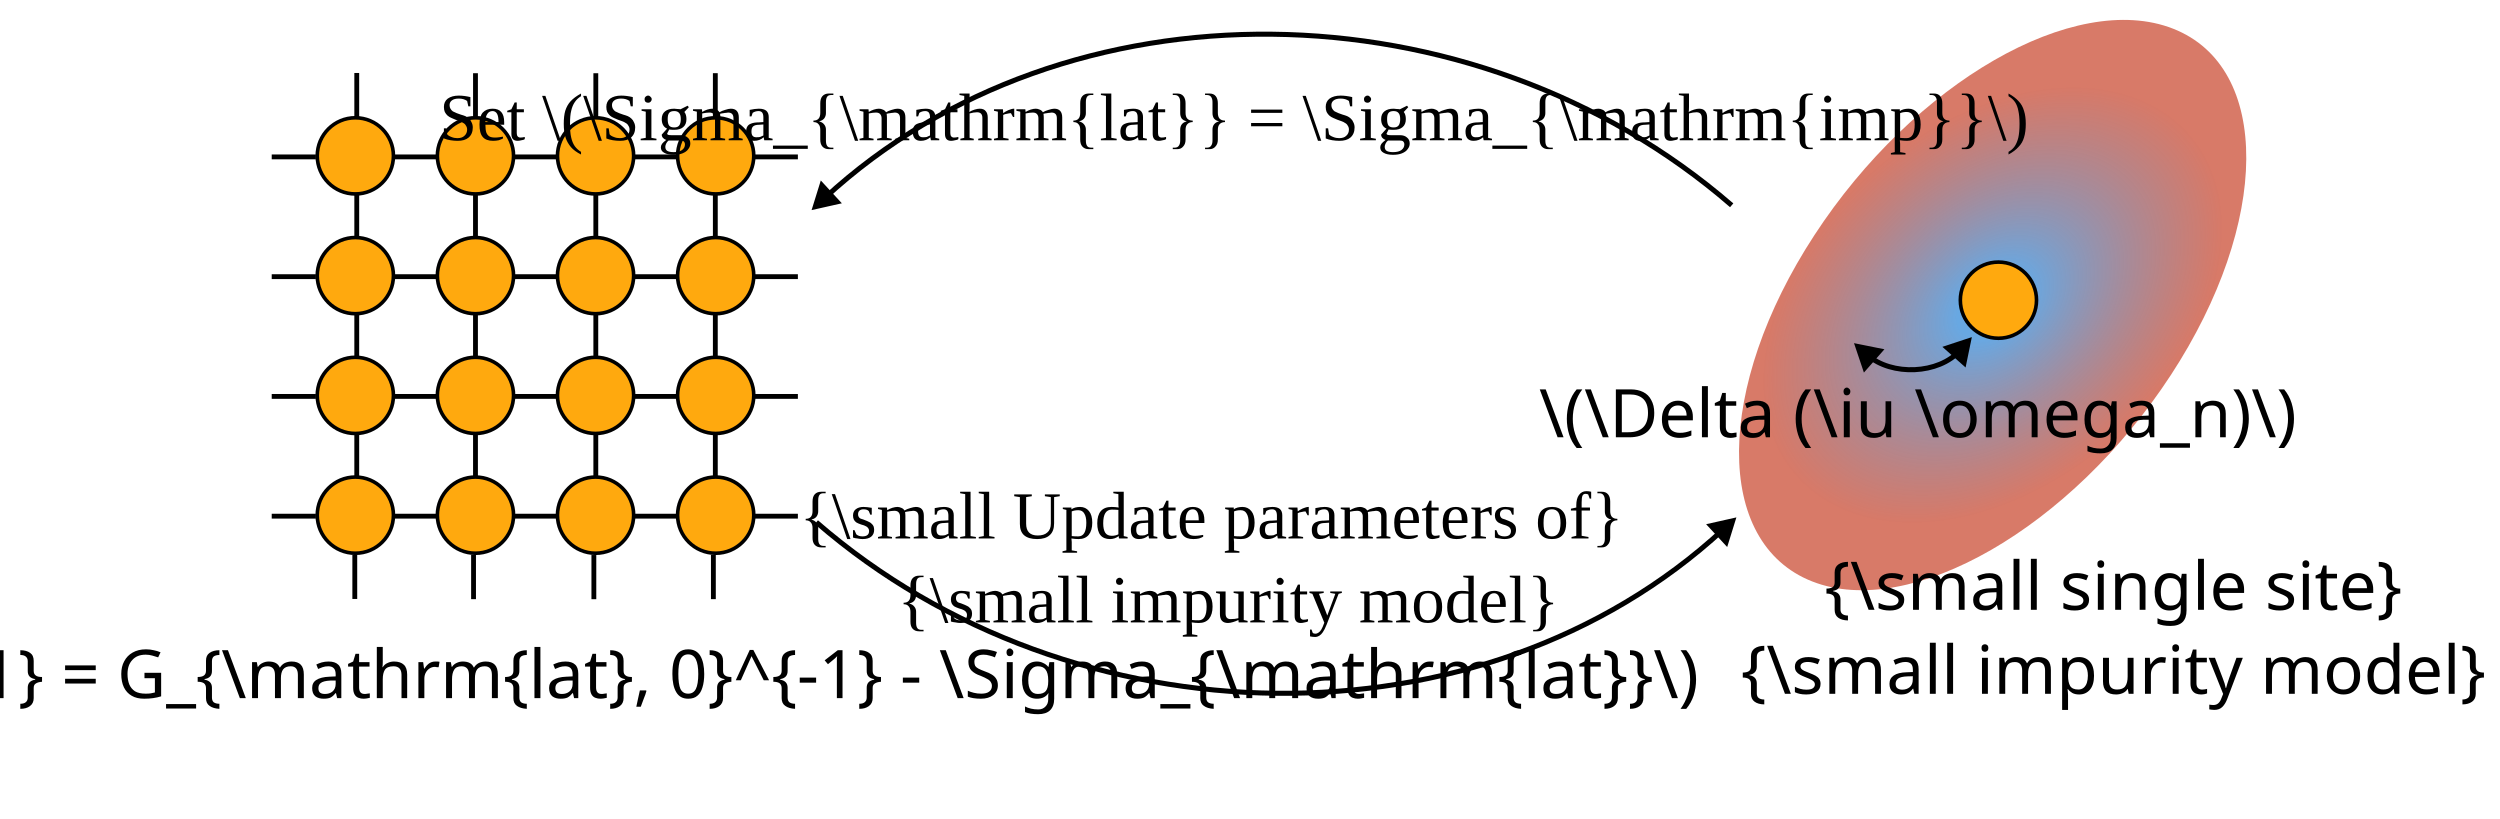
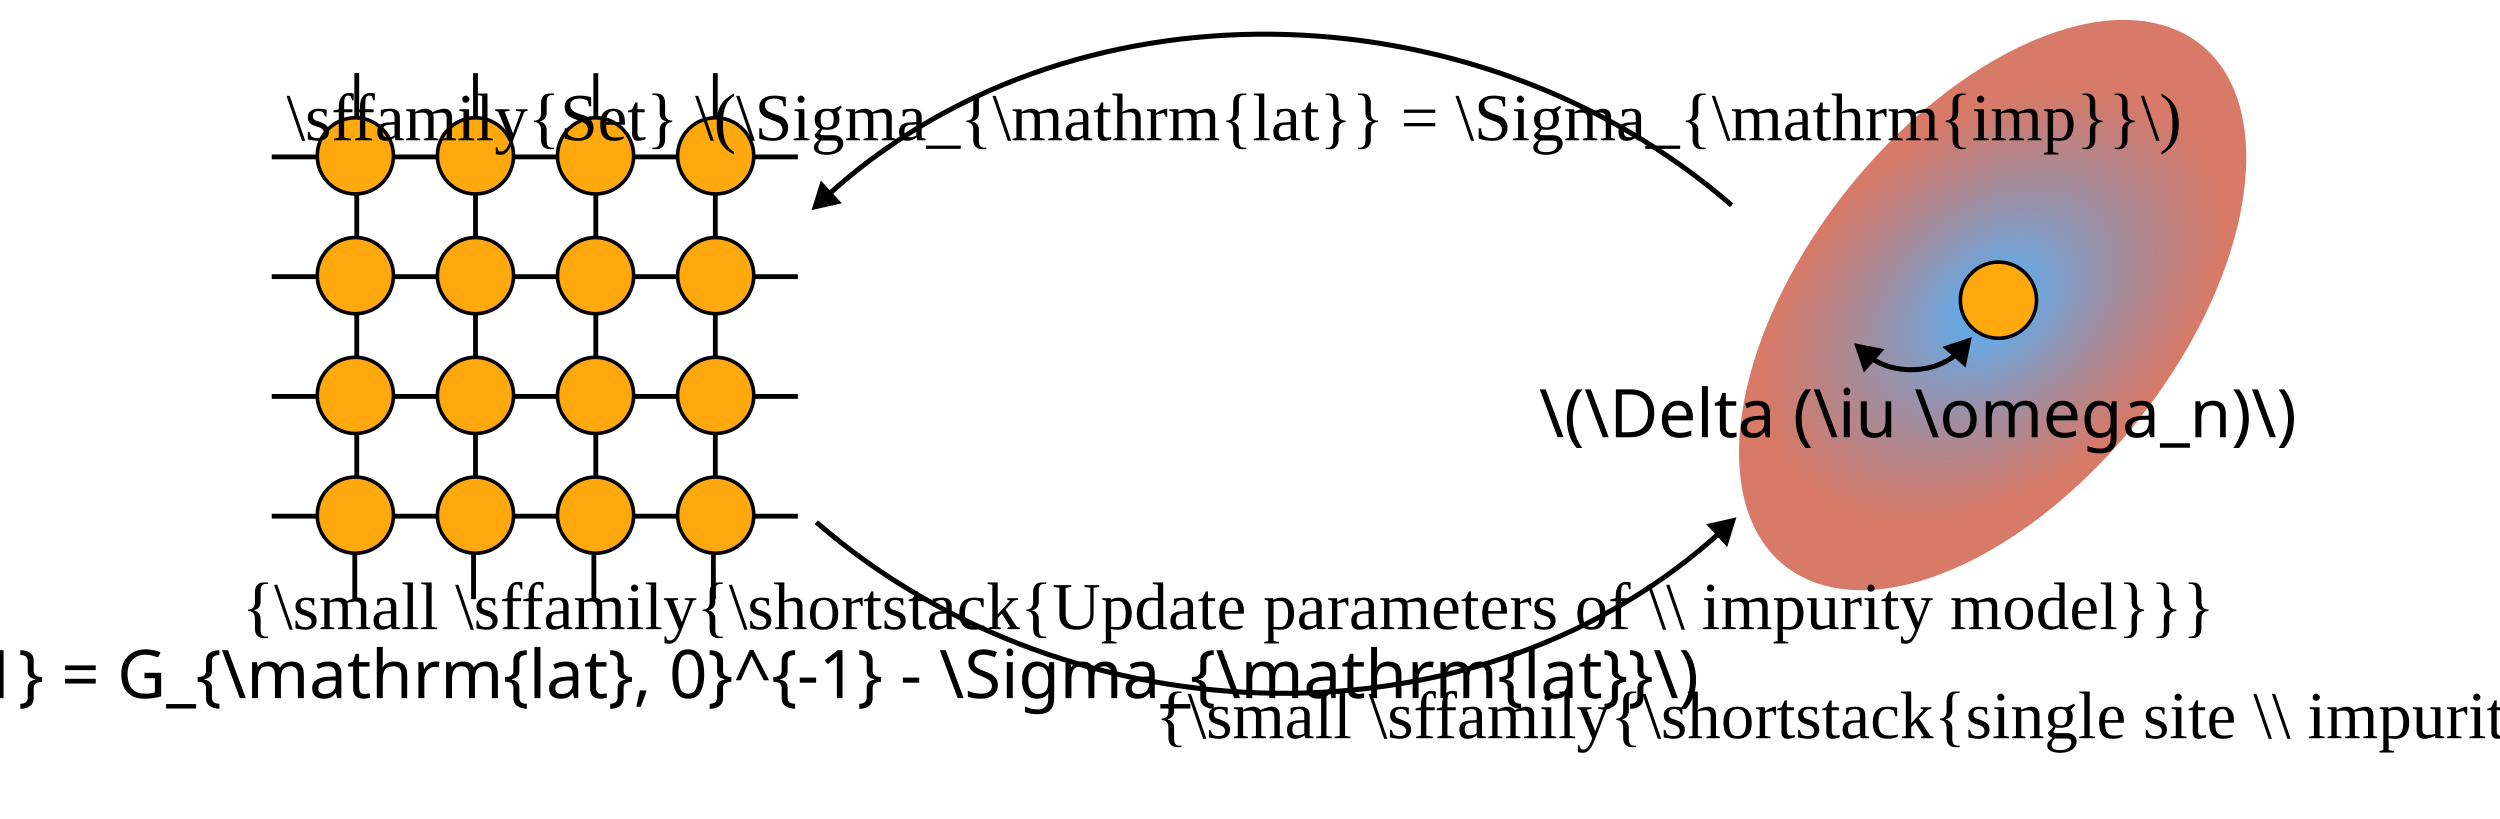
<svg xmlns="http://www.w3.org/2000/svg" xmlns:xlink="http://www.w3.org/1999/xlink" width="131.267mm" height="43mm" viewBox="0 0 131.267 43" version="1.1" id="svg5">
  <defs id="defs2">
+     <rect x="283.834" y="-60.945" width="137.257" height="50.178" id="rect2333" />
+     <rect x="135.229" y="-41.618" width="156.811" height="34.387" id="rect2303" />
    <marker style="overflow:visible" id="TriangleStart" refX="0" refY="0" orient="auto-start-reverse" markerWidth="5.324" markerHeight="6.155" viewBox="0 0 5.324 6.155" preserveAspectRatio="xMidYMid">
      <path transform="scale(0.5)" style="fill:context-stroke;fill-rule:evenodd;stroke:context-stroke;stroke-width:1pt" d="M 5.77,0 -2.88,5 V -5 Z" id="path135" />
    </marker>
    <rect x="396.083" y="150.917" width="174.563" height="40.359" id="rect25106" />
    <rect x="290.55" y="131.193" width="112.852" height="64.461" id="rect22570" />
    <rect x="331.166" y="138.927" width="95.299" height="51.389" id="rect22492" />
    <rect x="376.247" y="134.891" width="142.643" height="96.992" id="rect22383" />
    <marker style="overflow:visible" id="marker10184" refX="0" refY="0" orient="auto-start-reverse" markerWidth="5.324" markerHeight="6.155" viewBox="0 0 5.324 6.155" preserveAspectRatio="xMidYMid">
      <path transform="scale(0.5)" style="fill:context-stroke;fill-rule:evenodd;stroke:context-stroke;stroke-width:1pt" d="M 5.77,0 -2.88,5 V -5 Z" id="path10182" />
    </marker>
    <linearGradient id="linearGradient6881">
      <stop style="stop-color:#3f90da;stop-opacity:0.784;" offset="0.154" id="stop6877" />
      <stop style="stop-color:#bd1f01;stop-opacity:0.597;" offset="1" id="stop6879" />
    </linearGradient>
    <radialGradient xlink:href="#linearGradient6881" id="radialGradient6887" cx="111.179" cy="-17.427" fx="111.179" fy="-17.427" r="13.57" gradientTransform="matrix(0.7397006,0.03500053,-0.06190962,0.9722738,15.09197,-10.77041)" gradientUnits="userSpaceOnUse" />
    <marker style="overflow:visible" id="marker10184-4" refX="0" refY="0" orient="auto-start-reverse" markerWidth="5.324" markerHeight="6.155" viewBox="0 0 5.324 6.155" preserveAspectRatio="xMidYMid">
      <path transform="scale(0.5)" style="fill:context-stroke;fill-rule:evenodd;stroke:context-stroke;stroke-width:1pt" d="M 5.77,0 -2.88,5 V -5 Z" id="path10182-8" />
    </marker>
    <marker style="overflow:visible" id="marker10184-0" refX="0" refY="0" orient="auto-start-reverse" markerWidth="5.324" markerHeight="6.155" viewBox="0 0 5.324 6.155" preserveAspectRatio="xMidYMid">
      <path transform="scale(0.5)" style="fill:context-stroke;fill-rule:evenodd;stroke:context-stroke;stroke-width:1pt" d="M 5.77,0 -2.88,5 V -5 Z" id="path10182-3" />
    </marker>
  </defs>
  <g id="layer1">
    <ellipse style="fill:url(#radialGradient6887);fill-opacity:1;stroke-width:0.182;stroke-opacity:0.486" id="path184" cx="98.41" cy="-23.823" rx="10.053" ry="17.331" transform="matrix(0.9308265,0.3654614,-0.5467353,0.8373055,0,0)" />
    <circle style="fill:#ffa90e;fill-opacity:1;stroke:#000000;stroke-width:0.19;stroke-opacity:1" id="path5512-4-3" cx="104.931" cy="15.761" r="2" />
    <path style="fill:none;stroke:#000000;stroke-width:0.265;stroke-linecap:butt;stroke-linejoin:miter;stroke-miterlimit:4;stroke-dasharray:none;stroke-opacity:1;marker-start:url(#marker10184)" d="M 90.481,27.805 C 77.81,39.497 56.407,39.166 42.862,27.419" id="path552-7" />
    <path style="fill:none;stroke:#000000;stroke-width:0.265;stroke-linecap:butt;stroke-linejoin:miter;stroke-miterlimit:4;stroke-dasharray:none;stroke-opacity:1;marker-start:url(#marker10184-0);marker-end:url(#TriangleStart)" d="m 102.91,18.403 c -1.112,1.249 -3.585,1.357 -4.856,0.237" id="path552-7-0" />
    <path style="fill:none;stroke:#000000;stroke-width:0.265;stroke-linecap:butt;stroke-linejoin:miter;stroke-miterlimit:4;stroke-dasharray:none;stroke-opacity:1;marker-start:url(#marker10184-4)" d="M 43.305,10.394 C 55.976,-1.299 77.379,-0.968 90.925,10.779" id="path552-7-1" />
    <g id="g6738" transform="translate(-5.934877,-8.488845)">
      <g id="g6441">
        <circle style="fill:#ffa90e;fill-opacity:1;stroke:#000000;stroke-width:0.19;stroke-opacity:1" id="path5512-4" cx="30.9" cy="16.673" r="2" />
        <circle style="fill:#ffa90e;fill-opacity:1;stroke:#000000;stroke-width:0.19;stroke-opacity:1" id="path5512-4-7" cx="37.206" cy="16.673" r="2" />
        <circle style="fill:#ffa90e;fill-opacity:1;stroke:#000000;stroke-width:0.19;stroke-opacity:1" id="path5512-4-6" cx="24.593" cy="16.673" r="2" />
        <circle style="fill:#ffa90e;fill-opacity:1;stroke:#000000;stroke-width:0.19;stroke-opacity:1" id="path5512-4-6-9" cx="43.513" cy="16.673" r="2" />
        <path style="fill:#000000;fill-opacity:1;stroke:#000000;stroke-width:0.254;stroke-opacity:1" d="m 26.628,16.727 h 2.319" id="path5960" />
        <path style="fill:#000000;fill-opacity:1;stroke:#000000;stroke-width:0.254;stroke-opacity:1" d="m 32.898,16.727 h 2.319" id="path5960-2" />
        <path style="fill:#000000;fill-opacity:1;stroke:#000000;stroke-width:0.254;stroke-opacity:1" d="m 39.225,16.727 h 2.319" id="path5960-2-0" />
        <path style="fill:#000000;fill-opacity:1;stroke:#000000;stroke-width:0.254;stroke-opacity:1" d="m 45.51,16.727 h 2.319" id="path5960-2-0-2" />
        <path style="fill:#000000;fill-opacity:1;stroke:#000000;stroke-width:0.254;stroke-opacity:1" d="m 20.202,16.727 h 2.319" id="path5960-2-0-3" />
        <path style="fill:#000000;fill-opacity:1;stroke:#000000;stroke-width:0.254;stroke-opacity:1" d="m 24.667,12.321 v 2.319" id="path5960-2-0-5" />
        <path style="fill:#000000;fill-opacity:1;stroke:#000000;stroke-width:0.254;stroke-opacity:1" d="m 30.901,12.333 v 2.319" id="path5960-2-0-5-9" />
        <path style="fill:#000000;fill-opacity:1;stroke:#000000;stroke-width:0.254;stroke-opacity:1" d="m 37.219,12.334 v 2.319" id="path5960-2-0-5-2" />
        <path style="fill:#000000;fill-opacity:1;stroke:#000000;stroke-width:0.254;stroke-opacity:1" d="m 43.494,12.331 v 2.319" id="path5960-2-0-5-28" />
      </g>
      <g id="g6441-8" transform="translate(0,6.288141)">
        <circle style="fill:#ffa90e;fill-opacity:1;stroke:#000000;stroke-width:0.19;stroke-opacity:1" id="path5512-4-4" cx="30.9" cy="16.673" r="2" />
        <circle style="fill:#ffa90e;fill-opacity:1;stroke:#000000;stroke-width:0.19;stroke-opacity:1" id="path5512-4-7-3" cx="37.206" cy="16.673" r="2" />
        <circle style="fill:#ffa90e;fill-opacity:1;stroke:#000000;stroke-width:0.19;stroke-opacity:1" id="path5512-4-6-1" cx="24.593" cy="16.673" r="2" />
        <circle style="fill:#ffa90e;fill-opacity:1;stroke:#000000;stroke-width:0.19;stroke-opacity:1" id="path5512-4-6-9-4" cx="43.513" cy="16.673" r="2" />
        <path style="fill:#000000;fill-opacity:1;stroke:#000000;stroke-width:0.254;stroke-opacity:1" d="m 26.628,16.727 h 2.319" id="path5960-9" />
        <path style="fill:#000000;fill-opacity:1;stroke:#000000;stroke-width:0.254;stroke-opacity:1" d="m 32.898,16.727 h 2.319" id="path5960-2-2" />
        <path style="fill:#000000;fill-opacity:1;stroke:#000000;stroke-width:0.254;stroke-opacity:1" d="m 39.225,16.727 h 2.319" id="path5960-2-0-0" />
        <path style="fill:#000000;fill-opacity:1;stroke:#000000;stroke-width:0.254;stroke-opacity:1" d="m 45.51,16.727 h 2.319" id="path5960-2-0-2-6" />
        <path style="fill:#000000;fill-opacity:1;stroke:#000000;stroke-width:0.254;stroke-opacity:1" d="m 20.202,16.727 h 2.319" id="path5960-2-0-3-8" />
        <path style="fill:#000000;fill-opacity:1;stroke:#000000;stroke-width:0.254;stroke-opacity:1" d="m 24.667,12.321 v 2.319" id="path5960-2-0-5-92" />
        <path style="fill:#000000;fill-opacity:1;stroke:#000000;stroke-width:0.254;stroke-opacity:1" d="m 30.901,12.333 v 2.319" id="path5960-2-0-5-9-6" />
        <path style="fill:#000000;fill-opacity:1;stroke:#000000;stroke-width:0.254;stroke-opacity:1" d="m 37.219,12.334 v 2.319" id="path5960-2-0-5-2-64" />
        <path style="fill:#000000;fill-opacity:1;stroke:#000000;stroke-width:0.254;stroke-opacity:1" d="m 43.494,12.331 v 2.319" id="path5960-2-0-5-28-9" />
      </g>
      <g id="g6441-5" transform="translate(0,12.57628)">
        <circle style="fill:#ffa90e;fill-opacity:1;stroke:#000000;stroke-width:0.19;stroke-opacity:1" id="path5512-4-0" cx="30.9" cy="16.673" r="2" />
        <circle style="fill:#ffa90e;fill-opacity:1;stroke:#000000;stroke-width:0.19;stroke-opacity:1" id="path5512-4-7-4" cx="37.206" cy="16.673" r="2" />
        <circle style="fill:#ffa90e;fill-opacity:1;stroke:#000000;stroke-width:0.19;stroke-opacity:1" id="path5512-4-6-8" cx="24.593" cy="16.673" r="2" />
        <circle style="fill:#ffa90e;fill-opacity:1;stroke:#000000;stroke-width:0.19;stroke-opacity:1" id="path5512-4-6-9-7" cx="43.513" cy="16.673" r="2" />
        <path style="fill:#000000;fill-opacity:1;stroke:#000000;stroke-width:0.254;stroke-opacity:1" d="m 26.628,16.727 h 2.319" id="path5960-1" />
        <path style="fill:#000000;fill-opacity:1;stroke:#000000;stroke-width:0.254;stroke-opacity:1" d="m 32.898,16.727 h 2.319" id="path5960-2-7" />
        <path style="fill:#000000;fill-opacity:1;stroke:#000000;stroke-width:0.254;stroke-opacity:1" d="m 39.225,16.727 h 2.319" id="path5960-2-0-27" />
        <path style="fill:#000000;fill-opacity:1;stroke:#000000;stroke-width:0.254;stroke-opacity:1" d="m 45.51,16.727 h 2.319" id="path5960-2-0-2-2" />
        <path style="fill:#000000;fill-opacity:1;stroke:#000000;stroke-width:0.254;stroke-opacity:1" d="m 20.202,16.727 h 2.319" id="path5960-2-0-3-2" />
        <path style="fill:#000000;fill-opacity:1;stroke:#000000;stroke-width:0.254;stroke-opacity:1" d="m 24.667,12.321 v 2.319" id="path5960-2-0-5-6" />
        <path style="fill:#000000;fill-opacity:1;stroke:#000000;stroke-width:0.254;stroke-opacity:1" d="m 30.901,12.333 v 2.319" id="path5960-2-0-5-9-1" />
        <path style="fill:#000000;fill-opacity:1;stroke:#000000;stroke-width:0.254;stroke-opacity:1" d="m 37.219,12.334 v 2.319" id="path5960-2-0-5-2-0" />
        <path style="fill:#000000;fill-opacity:1;stroke:#000000;stroke-width:0.254;stroke-opacity:1" d="m 43.494,12.331 v 2.319" id="path5960-2-0-5-28-6" />
      </g>
      <g id="g6441-1" transform="translate(0,18.86442)">
        <circle style="fill:#ffa90e;fill-opacity:1;stroke:#000000;stroke-width:0.19;stroke-opacity:1" id="path5512-4-5" cx="30.9" cy="16.673" r="2" />
        <circle style="fill:#ffa90e;fill-opacity:1;stroke:#000000;stroke-width:0.19;stroke-opacity:1" id="path5512-4-7-9" cx="37.206" cy="16.673" r="2" />
        <circle style="fill:#ffa90e;fill-opacity:1;stroke:#000000;stroke-width:0.19;stroke-opacity:1" id="path5512-4-6-4" cx="24.593" cy="16.673" r="2" />
        <circle style="fill:#ffa90e;fill-opacity:1;stroke:#000000;stroke-width:0.19;stroke-opacity:1" id="path5512-4-6-9-9" cx="43.513" cy="16.673" r="2" />
        <path style="fill:#000000;fill-opacity:1;stroke:#000000;stroke-width:0.254;stroke-opacity:1" d="m 26.628,16.727 h 2.319" id="path5960-0" />
        <path style="fill:#000000;fill-opacity:1;stroke:#000000;stroke-width:0.254;stroke-opacity:1" d="m 32.898,16.727 h 2.319" id="path5960-2-9" />
        <path style="fill:#000000;fill-opacity:1;stroke:#000000;stroke-width:0.254;stroke-opacity:1" d="m 39.225,16.727 h 2.319" id="path5960-2-0-1" />
        <path style="fill:#000000;fill-opacity:1;stroke:#000000;stroke-width:0.254;stroke-opacity:1" d="m 45.51,16.727 h 2.319" id="path5960-2-0-2-7" />
        <path style="fill:#000000;fill-opacity:1;stroke:#000000;stroke-width:0.254;stroke-opacity:1" d="m 20.202,16.727 h 2.319" id="path5960-2-0-3-7" />
        <path style="fill:#000000;fill-opacity:1;stroke:#000000;stroke-width:0.254;stroke-opacity:1" d="m 24.667,12.321 v 2.319" id="path5960-2-0-5-1" />
        <path style="fill:#000000;fill-opacity:1;stroke:#000000;stroke-width:0.254;stroke-opacity:1" d="m 30.901,12.333 v 2.319" id="path5960-2-0-5-9-15" />
        <path style="fill:#000000;fill-opacity:1;stroke:#000000;stroke-width:0.254;stroke-opacity:1" d="m 37.219,12.334 v 2.319" id="path5960-2-0-5-2-9" />
        <path style="fill:#000000;fill-opacity:1;stroke:#000000;stroke-width:0.254;stroke-opacity:1" d="m 43.494,12.331 v 2.319" id="path5960-2-0-5-28-7" />
      </g>
      <path style="fill:#000000;fill-opacity:1;stroke:#000000;stroke-width:0.254;stroke-opacity:1" d="m 24.564,37.619 v 2.319" id="path5960-2-0-5-7" />
      <path style="fill:#000000;fill-opacity:1;stroke:#000000;stroke-width:0.254;stroke-opacity:1" d="m 30.799,37.63 v 2.319" id="path5960-2-0-5-9-8" />
      <path style="fill:#000000;fill-opacity:1;stroke:#000000;stroke-width:0.254;stroke-opacity:1" d="m 37.117,37.632 v 2.319" id="path5960-2-0-5-2-6" />
      <path style="fill:#000000;fill-opacity:1;stroke:#000000;stroke-width:0.254;stroke-opacity:1" d="m 43.392,37.629 v 2.319" id="path5960-2-0-5-28-8" />
    </g>
    <text xml:space="preserve" style="font-size:3.528px;text-align:center;text-anchor:middle;fill:#000000;fill-opacity:1;stroke:none;stroke-width:0.254;stroke-opacity:1" x="66.988" y="7.362" id="text12881">
-       <tspan id="tspan12879" style="font-size:3.528px;stroke:none;stroke-width:0.254" x="67.446" y="7.362">Set \(\Sigma_{\mathrm{lat}} = \Sigma_{\mathrm{imp}}\) </tspan>
+       <tspan id="tspan12879" style="font-size:3.528px;stroke:none;stroke-width:0.254" x="67.446" y="7.362">\sffamily{Set} \(\Sigma_{\mathrm{lat}} = \Sigma_{\mathrm{imp}}\) </tspan>
    </text>
-     <text xml:space="preserve" style="font-size:3.528px;text-align:center;text-anchor:middle;fill:#000000;fill-opacity:1;stroke:none;stroke-width:0.254;stroke-opacity:1" x="66.696" y="28.272" id="text12881-4">
-       <tspan id="tspan12879-4" style="font-size:3.528px;stroke:none;stroke-width:0.254" x="66.696" y="28.272">{\small Update parameters of}</tspan>
-       <tspan style="font-size:3.528px;stroke:none;stroke-width:0.254" x="66.696" y="32.681" id="tspan50014">{\small impurity model}</tspan>
+     <text xml:space="preserve" style="font-size:3.528px;text-align:center;text-anchor:middle;fill:#000000;fill-opacity:1;stroke:none;stroke-width:0.254;stroke-opacity:1" x="66.696" y="33.034" id="text12881-4">
+       <tspan style="font-size:3.528px;stroke:none;stroke-width:0.254" x="66.696" y="33.034" id="tspan50014">{\small \sffamily{\shortstack{Update parameters of \\ impurity model}}}</tspan>
    </text>
-     <text xml:space="preserve" transform="scale(0.2645833)" id="text22381" style="font-size:13.333px;text-align:center;white-space:pre;shape-inside:url(#rect22383);fill:#000000;fill-opacity:1;stroke:none;stroke-width:0.96;stroke-opacity:1" />
-     <text xml:space="preserve" transform="scale(0.2645833)" id="text22490" style="font-style:normal;font-variant:normal;font-weight:normal;font-stretch:normal;font-size:13.333px;font-family:sans-serif;-inkscape-font-specification:'sans-serif, Normal';font-variant-ligatures:normal;font-variant-caps:normal;font-variant-numeric:normal;font-variant-east-asian:normal;text-align:center;white-space:pre;shape-inside:url(#rect22492);fill:#000000;fill-opacity:1;stroke:none;stroke-width:0.96;stroke-opacity:1" />
-     <text xml:space="preserve" id="text25104" style="font-style:normal;font-variant:normal;font-weight:normal;font-stretch:normal;font-size:13.333px;font-family:sans-serif;-inkscape-font-specification:'sans-serif, Normal';font-variant-ligatures:normal;font-variant-caps:normal;font-variant-numeric:normal;font-variant-east-asian:normal;text-align:center;white-space:pre;shape-inside:url(#rect25106);fill:#000000;fill-opacity:1;stroke:none;stroke-width:0.96;stroke-opacity:1" transform="matrix(0.2645833,0,0,0.2645833,-16.92347,-11.12191)">
-       <tspan x="426.052" y="163.048" id="tspan54285">{\small single site}
- </tspan>
-       <tspan x="409.445" y="179.714" id="tspan54287">{\small impurity model}</tspan>
+     <text xml:space="preserve" style="font-size:3.528px;text-align:center;text-anchor:middle;fill:#000000;fill-opacity:1;stroke:none;stroke-width:0.254;stroke-opacity:1" x="106.582" y="38.76" id="text12881-4-3">
+       <tspan style="font-size:3.528px;stroke:none;stroke-width:0.254" x="106.582" y="38.76" id="tspan50014-6">{\small \sffamily{\shortstack{single site \\ impurity model}}}</tspan>
    </text>
+     <text xml:space="preserve" transform="scale(0.2645833)" id="text22381" style="font-size:13.333px;text-align:center;white-space:pre;shape-inside:url(#rect22383);display:inline;fill:#000000;fill-opacity:1;stroke:none;stroke-width:0.96;stroke-opacity:1" />
+     <text xml:space="preserve" transform="scale(0.2645833)" id="text22490" style="font-style:normal;font-variant:normal;font-weight:normal;font-stretch:normal;font-size:13.333px;font-family:sans-serif;-inkscape-font-specification:'sans-serif, Normal';font-variant-ligatures:normal;font-variant-caps:normal;font-variant-numeric:normal;font-variant-east-asian:normal;text-align:center;white-space:pre;shape-inside:url(#rect22492);display:inline;fill:#000000;fill-opacity:1;stroke:none;stroke-width:0.96;stroke-opacity:1" />
    <text xml:space="preserve" style="font-style:normal;font-variant:normal;font-weight:normal;font-stretch:normal;font-size:3.528px;font-family:sans-serif;-inkscape-font-specification:'sans-serif, Normal';font-variant-ligatures:normal;font-variant-caps:normal;font-variant-numeric:normal;font-variant-east-asian:normal;text-align:center;text-anchor:middle;fill:#000000;fill-opacity:1;stroke:none;stroke-width:0.254;stroke-opacity:1" x="28.691" y="36.653" id="text31105">
      <tspan id="tspan31103" style="stroke-width:0.254" x="28.691" y="36.653">\(G_{\mathrm{lat}}^{-1} = G_{\mathrm{lat}, 0}^{-1} - \Sigma_{\mathrm{lat}}\)</tspan>
    </text>
    <text xml:space="preserve" style="font-style:normal;font-variant:normal;font-weight:normal;font-stretch:normal;font-size:3.528px;font-family:sans-serif;-inkscape-font-specification:'sans-serif, Normal';font-variant-ligatures:normal;font-variant-caps:normal;font-variant-numeric:normal;font-variant-east-asian:normal;text-align:center;text-anchor:middle;fill:#000000;fill-opacity:1;stroke:none;stroke-width:0.254;stroke-opacity:1" x="102.995" y="22.96" id="text40103">
      <tspan id="tspan40101" style="stroke-width:0.254" x="102.995" y="22.96">\(\Delta (\iu \omega_n)\)</tspan>
    </text>
+     <text xml:space="preserve" transform="scale(0.2645833)" id="text2301" style="fill:#000000;stroke-width:0.96;text-align:center;font-size:13.333px;-inkscape-font-specification:'sans-serif, Normal';font-family:sans-serif;white-space:pre;shape-inside:url(#rect2303)" />
+     <text xml:space="preserve" transform="scale(0.2645833)" id="text2331" style="fill:#000000;stroke-width:0.96;text-align:center;font-size:13.333px;-inkscape-font-specification:'sans-serif, Normal';font-family:sans-serif;white-space:pre;shape-inside:url(#rect2333)" />
  </g>
</svg>
